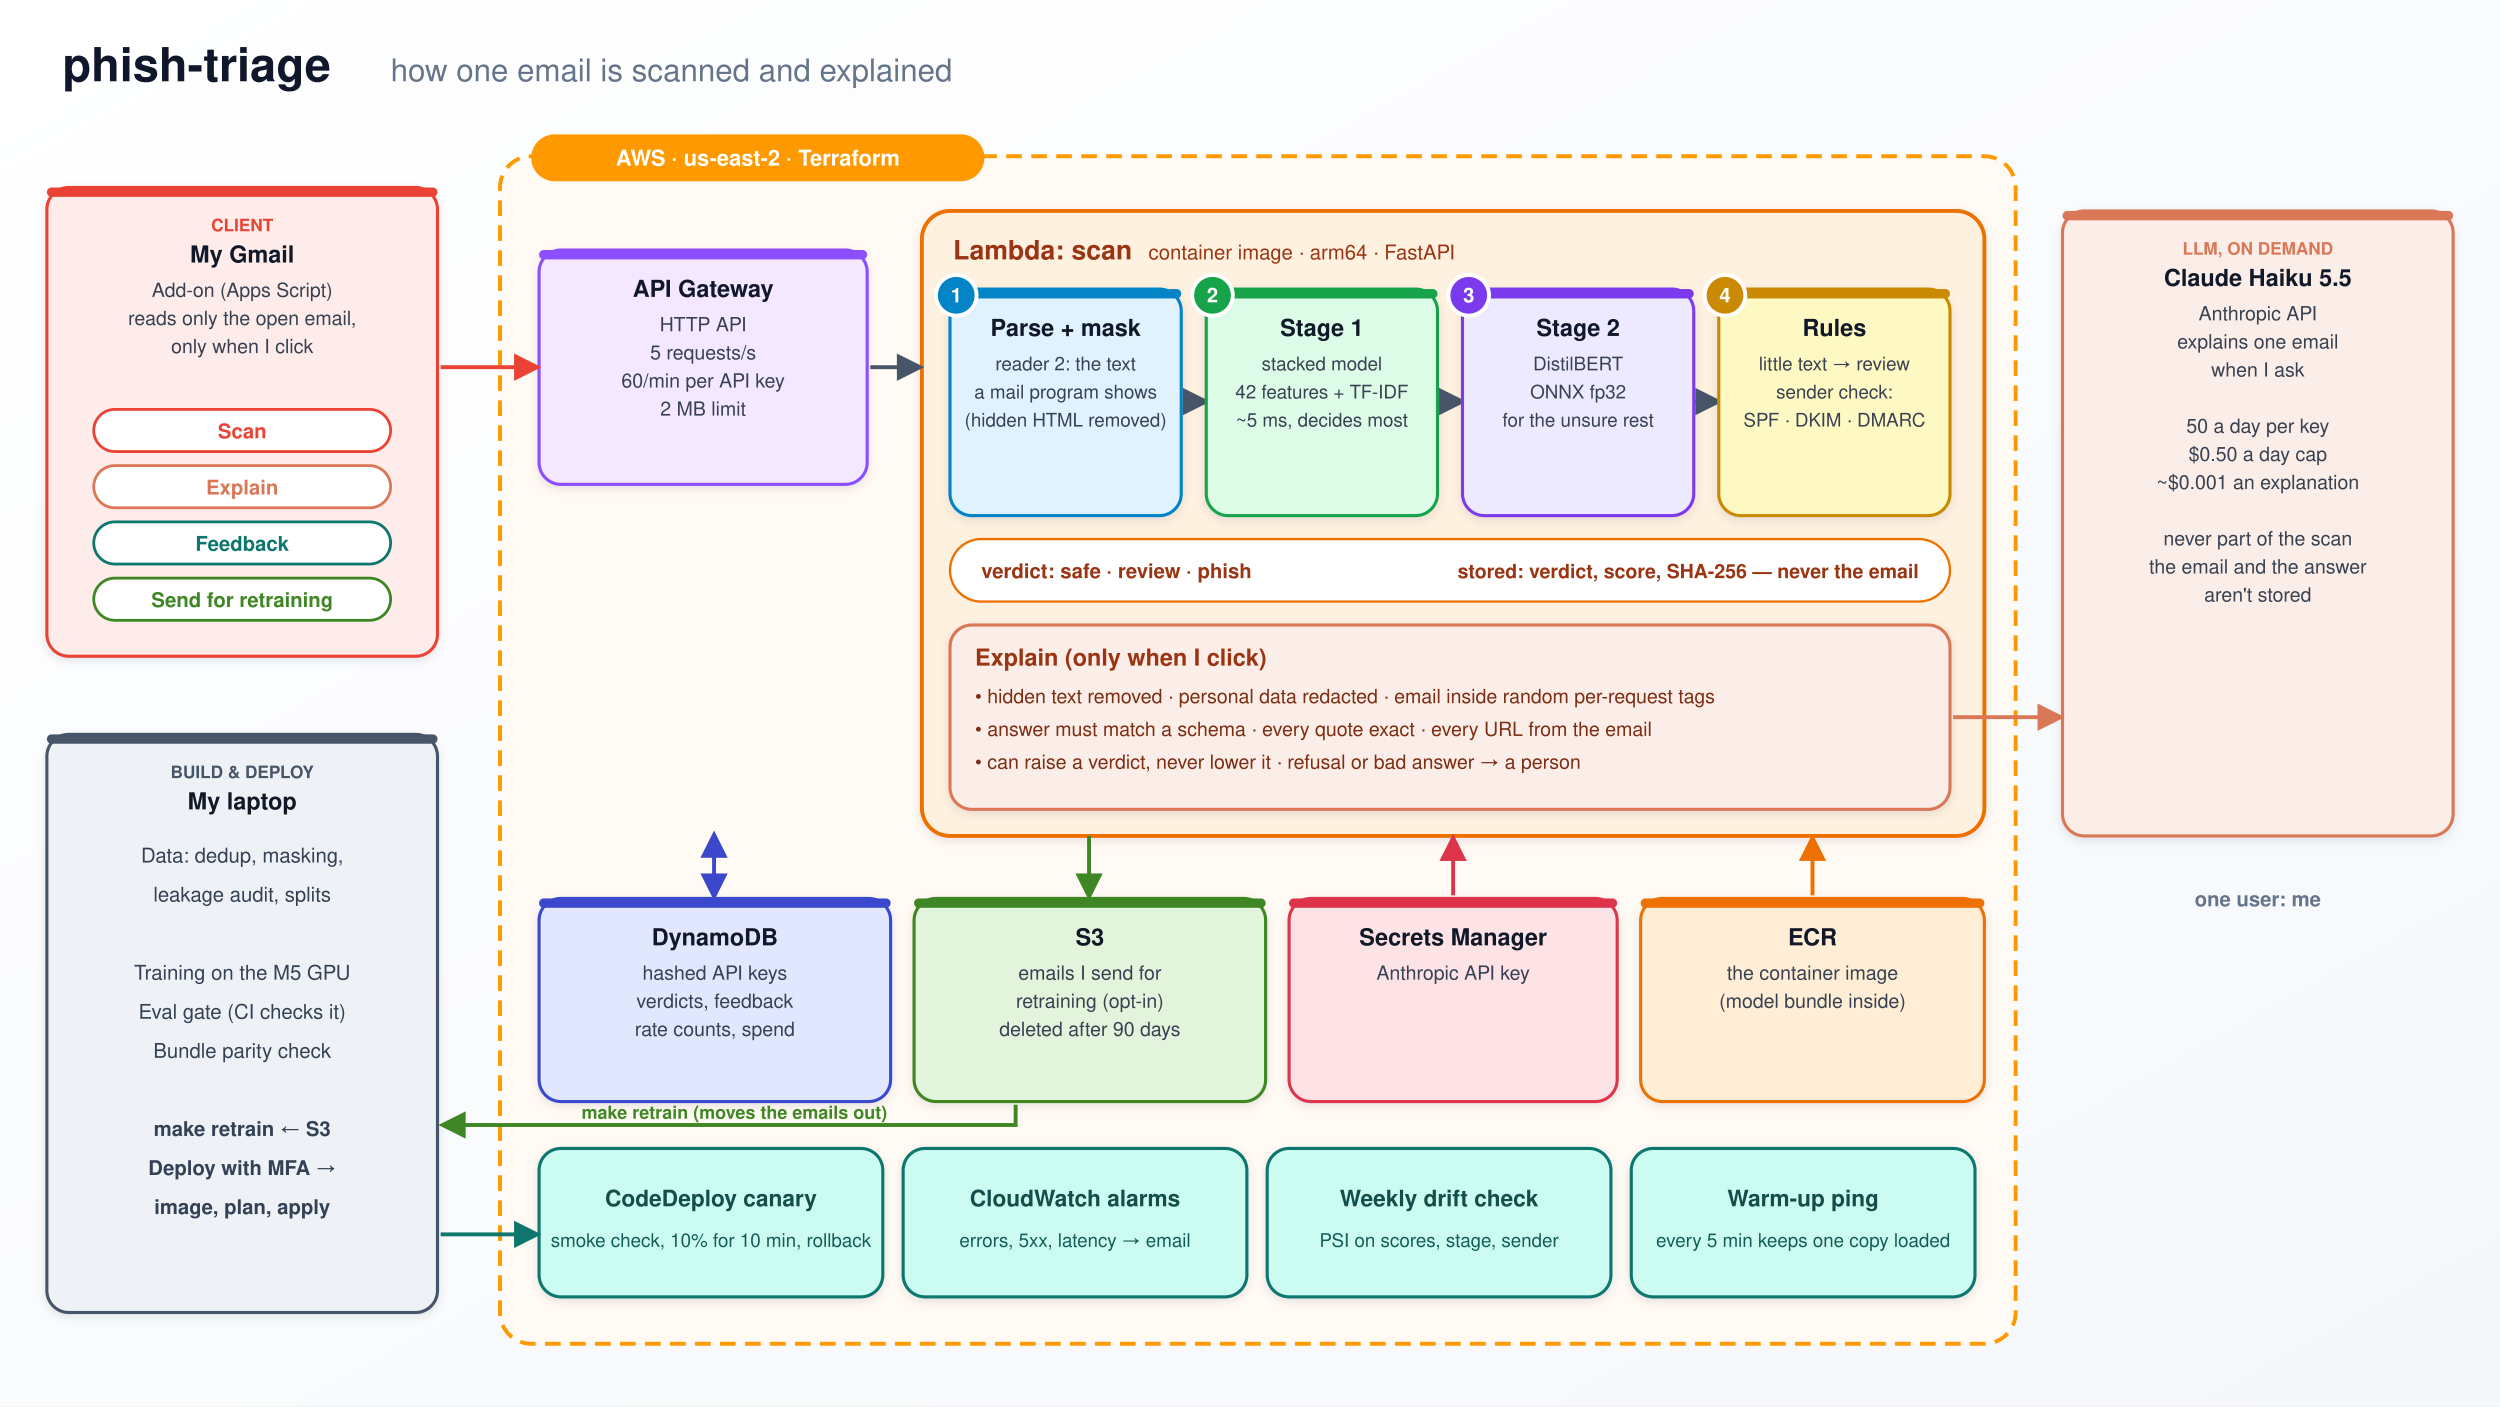
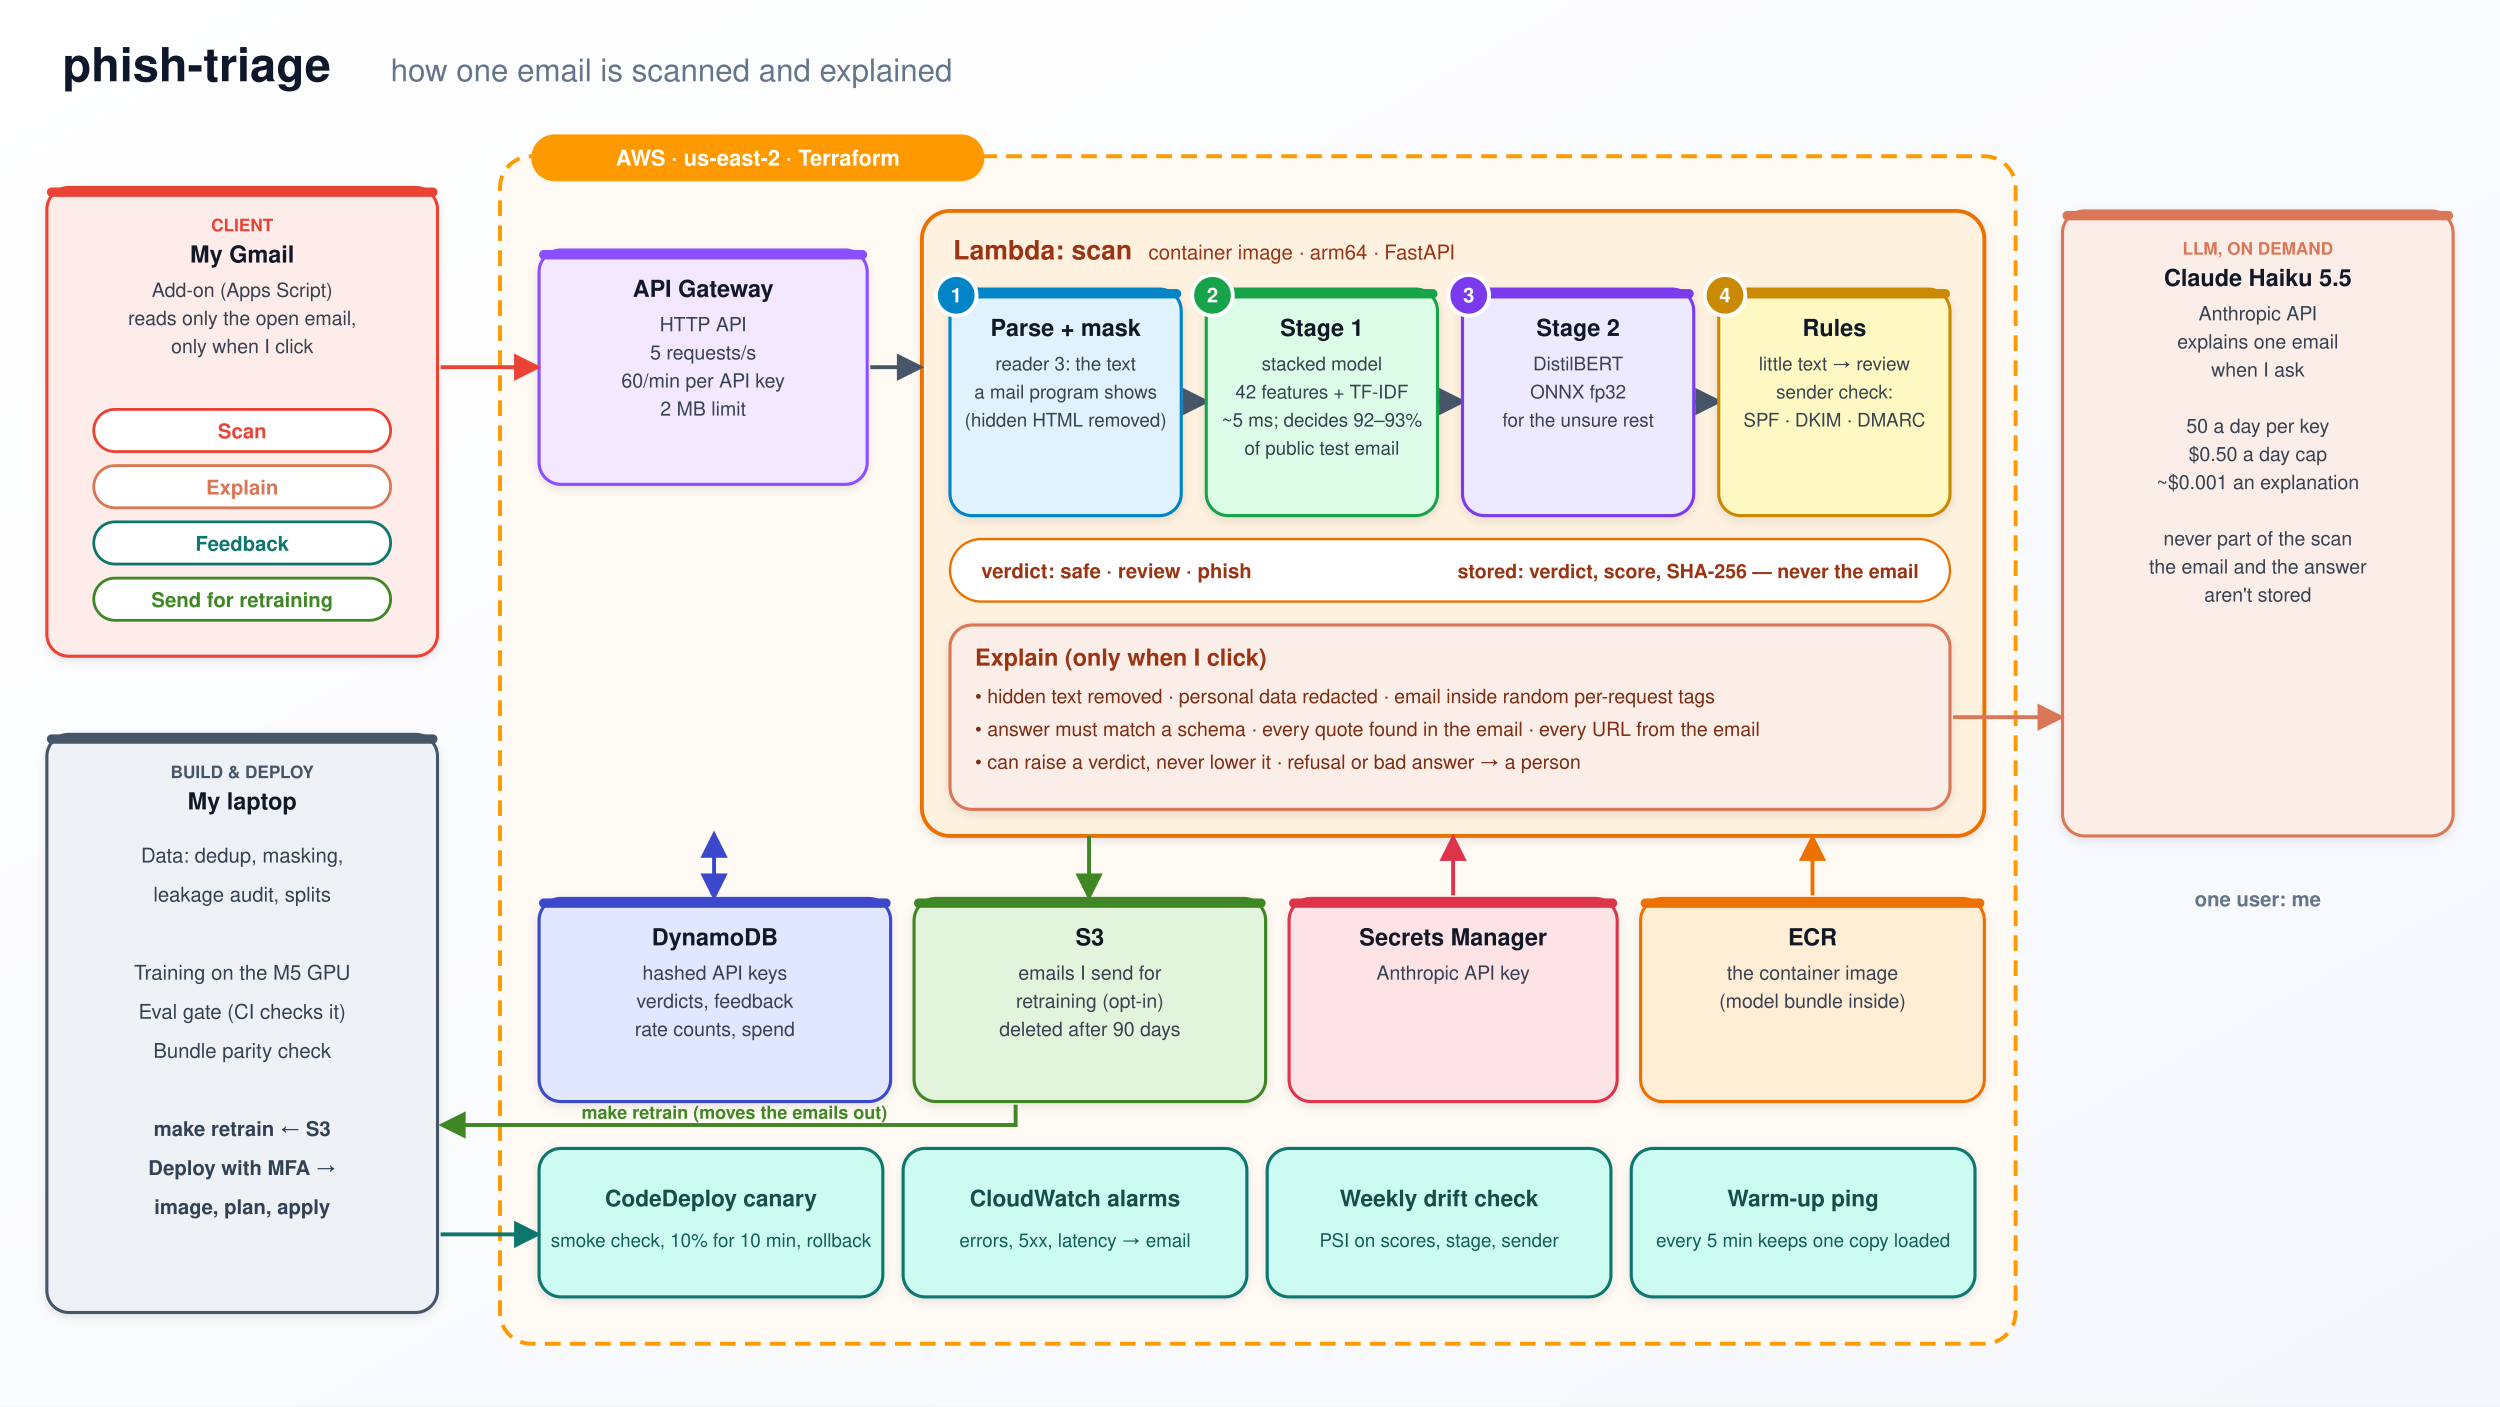
<svg xmlns="http://www.w3.org/2000/svg" width="1600" height="900" viewBox="0 0 1600 900" font-family="-apple-system, 'SF Pro Text', 'Helvetica Neue', Helvetica, Arial, sans-serif">
  <defs>
    <marker id="a_475569" viewBox="0 0 10 10" refX="8" refY="5" markerWidth="7" markerHeight="7" orient="auto-start-reverse">
      <path d="M0,0 L10,5 L0,10 z" fill="#475569" />
    </marker>
    <marker id="a_ED7100" viewBox="0 0 10 10" refX="8" refY="5" markerWidth="7" markerHeight="7" orient="auto-start-reverse">
      <path d="M0,0 L10,5 L0,10 z" fill="#ED7100" />
    </marker>
    <marker id="a_D97757" viewBox="0 0 10 10" refX="8" refY="5" markerWidth="7" markerHeight="7" orient="auto-start-reverse">
      <path d="M0,0 L10,5 L0,10 z" fill="#D97757" />
    </marker>
    <marker id="a_EA4335" viewBox="0 0 10 10" refX="8" refY="5" markerWidth="7" markerHeight="7" orient="auto-start-reverse">
      <path d="M0,0 L10,5 L0,10 z" fill="#EA4335" />
    </marker>
    <marker id="a_0F766E" viewBox="0 0 10 10" refX="8" refY="5" markerWidth="7" markerHeight="7" orient="auto-start-reverse">
      <path d="M0,0 L10,5 L0,10 z" fill="#0F766E" />
    </marker>
    <marker id="a_3B48CC" viewBox="0 0 10 10" refX="8" refY="5" markerWidth="7" markerHeight="7" orient="auto-start-reverse">
      <path d="M0,0 L10,5 L0,10 z" fill="#3B48CC" />
    </marker>
    <marker id="a_3F8624" viewBox="0 0 10 10" refX="8" refY="5" markerWidth="7" markerHeight="7" orient="auto-start-reverse">
      <path d="M0,0 L10,5 L0,10 z" fill="#3F8624" />
    </marker>
    <marker id="a_DD344C" viewBox="0 0 10 10" refX="8" refY="5" markerWidth="7" markerHeight="7" orient="auto-start-reverse">
      <path d="M0,0 L10,5 L0,10 z" fill="#DD344C" />
    </marker>
    <marker id="a_8C4FFF" viewBox="0 0 10 10" refX="8" refY="5" markerWidth="7" markerHeight="7" orient="auto-start-reverse">
      <path d="M0,0 L10,5 L0,10 z" fill="#8C4FFF" />
    </marker>
    <filter id="sh" x="-10%" y="-10%" width="120%" height="130%">
      <feDropShadow dx="0" dy="2" stdDeviation="3" flood-color="#0f172a" flood-opacity="0.10" />
    </filter>
    <linearGradient id="bg" x1="0" y1="0" x2="1" y2="1">
      <stop offset="0" stop-color="#ffffff" />
      <stop offset="1" stop-color="#f5f7fb" />
    </linearGradient>
  </defs>
  <rect width="1600" height="900" fill="url(#bg)" />
  <text x="40" y="52" font-size="30" font-weight="800" fill="#0f172a" text-anchor="start">phish-triage</text>
  <text x="250" y="52" font-size="20" font-weight="500" fill="#64748b" text-anchor="start">how one email is scanned and explained</text>
  <rect x="30" y="120" width="250" height="300" rx="14" fill="#FDECEA" stroke="#EA4335" stroke-width="2" filter="url(#sh)" />
  <rect x="30" y="120" width="250" height="6" rx="3" fill="#EA4335" />
  <text x="155.0" y="148" font-size="11" font-weight="700" fill="#EA4335" text-anchor="middle">CLIENT</text>
  <text x="155.0" y="168" font-size="15" font-weight="700" fill="#111827" text-anchor="middle">My Gmail</text>
  <text x="155.0" y="190" font-size="12.5" font-weight="400" fill="#374151" text-anchor="middle">Add-on (Apps Script)</text>
  <text x="155.0" y="208" font-size="12.5" font-weight="400" fill="#374151" text-anchor="middle">reads only the open email,</text>
  <text x="155.0" y="226" font-size="12.5" font-weight="400" fill="#374151" text-anchor="middle">only when I click</text>
  <rect x="60" y="262" width="190" height="27" rx="13.5" fill="white" stroke="#EA4335" stroke-width="1.8" />
  <text x="155" y="280.5" font-size="13" font-weight="600" fill="#EA4335" text-anchor="middle">Scan</text>
  <rect x="60" y="298" width="190" height="27" rx="13.5" fill="white" stroke="#D97757" stroke-width="1.8" />
  <text x="155" y="316.5" font-size="13" font-weight="600" fill="#D97757" text-anchor="middle">Explain</text>
  <rect x="60" y="334" width="190" height="27" rx="13.5" fill="white" stroke="#0F766E" stroke-width="1.8" />
  <text x="155" y="352.5" font-size="13" font-weight="600" fill="#0F766E" text-anchor="middle">Feedback</text>
  <rect x="60" y="370" width="190" height="27" rx="13.5" fill="white" stroke="#3F8624" stroke-width="1.8" />
  <text x="155" y="388.5" font-size="13" font-weight="600" fill="#3F8624" text-anchor="middle">Send for retraining</text>
  <rect x="30" y="470" width="250" height="370" rx="14" fill="#EEF2F7" stroke="#475569" stroke-width="2" filter="url(#sh)" />
  <rect x="30" y="470" width="250" height="6" rx="3" fill="#475569" />
  <text x="155.0" y="498" font-size="11" font-weight="700" fill="#475569" text-anchor="middle">BUILD &amp; DEPLOY</text>
  <text x="155.0" y="518" font-size="15" font-weight="700" fill="#111827" text-anchor="middle">My laptop</text>
  <text x="155" y="552" font-size="13" font-weight="400" fill="#334155" text-anchor="middle">Data: dedup, masking,</text>
  <text x="155" y="577" font-size="13" font-weight="400" fill="#334155" text-anchor="middle">leakage audit, splits</text>
  <text x="155" y="602" font-size="13" font-weight="600" fill="#334155" text-anchor="middle" />
  <text x="155" y="627" font-size="13" font-weight="400" fill="#334155" text-anchor="middle">Training on the M5 GPU</text>
  <text x="155" y="652" font-size="13" font-weight="400" fill="#334155" text-anchor="middle">Eval gate (CI checks it)</text>
  <text x="155" y="677" font-size="13" font-weight="400" fill="#334155" text-anchor="middle">Bundle parity check</text>
  <text x="155" y="702" font-size="13" font-weight="600" fill="#334155" text-anchor="middle" />
  <text x="155" y="727" font-size="13" font-weight="600" fill="#334155" text-anchor="middle">make retrain ← S3</text>
  <text x="155" y="752" font-size="13" font-weight="600" fill="#334155" text-anchor="middle">Deploy with MFA →</text>
  <text x="155" y="777" font-size="13" font-weight="600" fill="#334155" text-anchor="middle">image, plan, apply</text>
  <rect x="320" y="100" width="970" height="760" rx="20" fill="#FFFAF3" stroke="#FF9900" stroke-width="2.5" stroke-dasharray="10 6" />
  <rect x="340" y="86" width="290" height="30" rx="15" fill="#FF9900" />
  <text x="485" y="106" font-size="14" font-weight="700" fill="white" text-anchor="middle">AWS  ·  us-east-2  ·  Terraform</text>
  <rect x="345" y="160" width="210" height="150" rx="14" fill="#F3E8FF" stroke="#8C4FFF" stroke-width="2" filter="url(#sh)" />
  <rect x="345" y="160" width="210" height="6" rx="3" fill="#8C4FFF" />
  <text x="450.0" y="190" font-size="15" font-weight="700" fill="#111827" text-anchor="middle">API Gateway</text>
  <text x="450.0" y="212" font-size="12.5" font-weight="400" fill="#374151" text-anchor="middle">HTTP API</text>
  <text x="450.0" y="230" font-size="12.5" font-weight="400" fill="#374151" text-anchor="middle">5 requests/s</text>
  <text x="450.0" y="248" font-size="12.5" font-weight="400" fill="#374151" text-anchor="middle">60/min per API key</text>
  <text x="450.0" y="266" font-size="12.5" font-weight="400" fill="#374151" text-anchor="middle">2 MB limit</text>
  <rect x="590" y="135" width="680" height="400" rx="18" fill="#FFF1E0" stroke="#ED7100" stroke-width="2.5" filter="url(#sh)" />
  <text x="610" y="166" font-size="17" font-weight="800" fill="#9a3412" text-anchor="start">Lambda: scan</text>
  <text x="735" y="166" font-size="13" font-weight="500" fill="#9a3412" text-anchor="start">container image · arm64 · FastAPI</text>
  <rect x="608" y="185" width="148" height="145" rx="14" fill="#E0F2FE" stroke="#0284C7" stroke-width="2" filter="url(#sh)" />
  <rect x="608" y="185" width="148" height="6" rx="3" fill="#0284C7" />
  <text x="682.0" y="215" font-size="15" font-weight="700" fill="#111827" text-anchor="middle">Parse + mask</text>
-   <text x="682.0" y="237" font-size="12" font-weight="400" fill="#374151" text-anchor="middle">reader 2: the text</text>
+   <text x="682.0" y="237" font-size="12" font-weight="400" fill="#374151" text-anchor="middle">reader 3: the text</text>
  <text x="682.0" y="255" font-size="12" font-weight="400" fill="#374151" text-anchor="middle">a mail program shows</text>
  <text x="682.0" y="273" font-size="12" font-weight="400" fill="#374151" text-anchor="middle">(hidden HTML removed)</text>
  <circle cx="612" cy="189" r="13" fill="#0284C7" stroke="white" stroke-width="2.5" />
  <text x="612" y="193.5" font-size="13" font-weight="800" fill="white" text-anchor="middle">1</text>
  <line x1="757" y1="257" x2="771" y2="257" stroke="#475569" stroke-width="2.5" marker-end="url(#a_475569)" />
  <rect x="772" y="185" width="148" height="145" rx="14" fill="#DCFCE7" stroke="#16A34A" stroke-width="2" filter="url(#sh)" />
  <rect x="772" y="185" width="148" height="6" rx="3" fill="#16A34A" />
  <text x="846.0" y="215" font-size="15" font-weight="700" fill="#111827" text-anchor="middle">Stage 1</text>
  <text x="846.0" y="237" font-size="12" font-weight="400" fill="#374151" text-anchor="middle">stacked model</text>
  <text x="846.0" y="255" font-size="12" font-weight="400" fill="#374151" text-anchor="middle">42 features + TF-IDF</text>
-   <text x="846.0" y="273" font-size="12" font-weight="400" fill="#374151" text-anchor="middle">~5 ms, decides most</text>
+   <text x="846.0" y="273" font-size="12" font-weight="400" fill="#374151" text-anchor="middle">~5 ms; decides 92–93%</text>
+   <text x="846.0" y="291" font-size="12" font-weight="400" fill="#374151" text-anchor="middle">of public test email</text>
  <circle cx="776" cy="189" r="13" fill="#16A34A" stroke="white" stroke-width="2.5" />
  <text x="776" y="193.5" font-size="13" font-weight="800" fill="white" text-anchor="middle">2</text>
  <line x1="921" y1="257" x2="935" y2="257" stroke="#475569" stroke-width="2.5" marker-end="url(#a_475569)" />
  <rect x="936" y="185" width="148" height="145" rx="14" fill="#EDE9FE" stroke="#7C3AED" stroke-width="2" filter="url(#sh)" />
  <rect x="936" y="185" width="148" height="6" rx="3" fill="#7C3AED" />
  <text x="1010.0" y="215" font-size="15" font-weight="700" fill="#111827" text-anchor="middle">Stage 2</text>
  <text x="1010.0" y="237" font-size="12" font-weight="400" fill="#374151" text-anchor="middle">DistilBERT</text>
  <text x="1010.0" y="255" font-size="12" font-weight="400" fill="#374151" text-anchor="middle">ONNX fp32</text>
  <text x="1010.0" y="273" font-size="12" font-weight="400" fill="#374151" text-anchor="middle">for the unsure rest</text>
  <circle cx="940" cy="189" r="13" fill="#7C3AED" stroke="white" stroke-width="2.5" />
  <text x="940" y="193.5" font-size="13" font-weight="800" fill="white" text-anchor="middle">3</text>
  <line x1="1085" y1="257" x2="1099" y2="257" stroke="#475569" stroke-width="2.5" marker-end="url(#a_475569)" />
  <rect x="1100" y="185" width="148" height="145" rx="14" fill="#FEF9C3" stroke="#CA8A04" stroke-width="2" filter="url(#sh)" />
  <rect x="1100" y="185" width="148" height="6" rx="3" fill="#CA8A04" />
  <text x="1174.0" y="215" font-size="15" font-weight="700" fill="#111827" text-anchor="middle">Rules</text>
  <text x="1174.0" y="237" font-size="12" font-weight="400" fill="#374151" text-anchor="middle">little text → review</text>
  <text x="1174.0" y="255" font-size="12" font-weight="400" fill="#374151" text-anchor="middle">sender check:</text>
  <text x="1174.0" y="273" font-size="12" font-weight="400" fill="#374151" text-anchor="middle">SPF · DKIM · DMARC</text>
  <circle cx="1104" cy="189" r="13" fill="#CA8A04" stroke="white" stroke-width="2.5" />
  <text x="1104" y="193.5" font-size="13" font-weight="800" fill="white" text-anchor="middle">4</text>
  <rect x="608" y="345" width="640" height="40" rx="20" fill="white" stroke="#ED7100" stroke-width="1.5" />
  <text x="628" y="370" font-size="13" font-weight="700" fill="#9a3412" text-anchor="start">verdict: safe · review · phish</text>
  <text x="1228" y="370" font-size="12.5" font-weight="600" fill="#9a3412" text-anchor="end">stored: verdict, score, SHA-256 — never the email</text>
  <rect x="608" y="400" width="640" height="118" rx="14" fill="#FBEDE7" stroke="#D97757" stroke-width="2" filter="url(#sh)" />
  <text x="624" y="426" font-size="15" font-weight="700" fill="#9a3412" text-anchor="start">Explain (only when I click)</text>
  <text x="624" y="450" font-size="12.5" font-weight="400" fill="#7c2d12" text-anchor="start">• hidden text removed · personal data redacted · email inside random per-request tags</text>
-   <text x="624" y="471" font-size="12.5" font-weight="400" fill="#7c2d12" text-anchor="start">• answer must match a schema · every quote exact · every URL from the email</text>
+   <text x="624" y="471" font-size="12.5" font-weight="400" fill="#7c2d12" text-anchor="start">• answer must match a schema · every quote found in the email · every URL from the email</text>
  <text x="624" y="492" font-size="12.5" font-weight="400" fill="#7c2d12" text-anchor="start">• can raise a verdict, never lower it · refusal or bad answer → a person</text>
  <rect x="345" y="575" width="225" height="130" rx="14" fill="#E0E7FF" stroke="#3B48CC" stroke-width="2" filter="url(#sh)" />
  <rect x="345" y="575" width="225" height="6" rx="3" fill="#3B48CC" />
  <text x="457.5" y="605" font-size="15" font-weight="700" fill="#111827" text-anchor="middle">DynamoDB</text>
  <text x="457.5" y="627" font-size="12.5" font-weight="400" fill="#374151" text-anchor="middle">hashed API keys</text>
  <text x="457.5" y="645" font-size="12.5" font-weight="400" fill="#374151" text-anchor="middle">verdicts, feedback</text>
  <text x="457.5" y="663" font-size="12.5" font-weight="400" fill="#374151" text-anchor="middle">rate counts, spend</text>
  <rect x="585" y="575" width="225" height="130" rx="14" fill="#E3F4DD" stroke="#3F8624" stroke-width="2" filter="url(#sh)" />
  <rect x="585" y="575" width="225" height="6" rx="3" fill="#3F8624" />
  <text x="697.5" y="605" font-size="15" font-weight="700" fill="#111827" text-anchor="middle">S3</text>
  <text x="697.5" y="627" font-size="12.5" font-weight="400" fill="#374151" text-anchor="middle">emails I send for</text>
  <text x="697.5" y="645" font-size="12.5" font-weight="400" fill="#374151" text-anchor="middle">retraining (opt-in)</text>
  <text x="697.5" y="663" font-size="12.5" font-weight="400" fill="#374151" text-anchor="middle">deleted after 90 days</text>
  <rect x="825" y="575" width="210" height="130" rx="14" fill="#FDE2E6" stroke="#DD344C" stroke-width="2" filter="url(#sh)" />
  <rect x="825" y="575" width="210" height="6" rx="3" fill="#DD344C" />
  <text x="930.0" y="605" font-size="15" font-weight="700" fill="#111827" text-anchor="middle">Secrets Manager</text>
  <text x="930.0" y="627" font-size="12.5" font-weight="400" fill="#374151" text-anchor="middle">Anthropic API key</text>
  <rect x="1050" y="575" width="220" height="130" rx="14" fill="#FFEDD5" stroke="#ED7100" stroke-width="2" filter="url(#sh)" />
  <rect x="1050" y="575" width="220" height="6" rx="3" fill="#ED7100" />
  <text x="1160.0" y="605" font-size="15" font-weight="700" fill="#111827" text-anchor="middle">ECR</text>
  <text x="1160.0" y="627" font-size="12.5" font-weight="400" fill="#374151" text-anchor="middle">the container image</text>
  <text x="1160.0" y="645" font-size="12.5" font-weight="400" fill="#374151" text-anchor="middle">(model bundle inside)</text>
  <line x1="457" y1="535" x2="457" y2="573" stroke="#3B48CC" stroke-width="2.5" marker-end="url(#a_3B48CC)" marker-start="url(#a_3B48CC)" />
  <line x1="697" y1="535" x2="697" y2="573" stroke="#3F8624" stroke-width="2.5" marker-end="url(#a_3F8624)" />
  <line x1="930" y1="573" x2="930" y2="537" stroke="#DD344C" stroke-width="2.5" marker-end="url(#a_DD344C)" />
  <line x1="1160" y1="573" x2="1160" y2="537" stroke="#ED7100" stroke-width="2.5" marker-end="url(#a_ED7100)" />
  <rect x="345" y="735" width="220" height="95" rx="14" fill="#CCFBF1" stroke="#0F766E" stroke-width="2" filter="url(#sh)" />
  <text x="455" y="772" font-size="14.5" font-weight="700" fill="#134e4a" text-anchor="middle">CodeDeploy canary</text>
  <text x="455" y="798" font-size="12" font-weight="400" fill="#115e59" text-anchor="middle">smoke check, 10% for 10 min, rollback</text>
  <rect x="578" y="735" width="220" height="95" rx="14" fill="#CCFBF1" stroke="#0F766E" stroke-width="2" filter="url(#sh)" />
  <text x="688" y="772" font-size="14.5" font-weight="700" fill="#134e4a" text-anchor="middle">CloudWatch alarms</text>
  <text x="688" y="798" font-size="12" font-weight="400" fill="#115e59" text-anchor="middle">errors, 5xx, latency → email</text>
  <rect x="811" y="735" width="220" height="95" rx="14" fill="#CCFBF1" stroke="#0F766E" stroke-width="2" filter="url(#sh)" />
  <text x="921" y="772" font-size="14.5" font-weight="700" fill="#134e4a" text-anchor="middle">Weekly drift check</text>
  <text x="921" y="798" font-size="12" font-weight="400" fill="#115e59" text-anchor="middle">PSI on scores, stage, sender</text>
  <rect x="1044" y="735" width="220" height="95" rx="14" fill="#CCFBF1" stroke="#0F766E" stroke-width="2" filter="url(#sh)" />
  <text x="1154" y="772" font-size="14.5" font-weight="700" fill="#134e4a" text-anchor="middle">Warm-up ping</text>
  <text x="1154" y="798" font-size="12" font-weight="400" fill="#115e59" text-anchor="middle">every 5 min keeps one copy loaded</text>
  <line x1="282" y1="235" x2="343" y2="235" stroke="#EA4335" stroke-width="2.5" marker-end="url(#a_EA4335)" />
  <line x1="557" y1="235" x2="588" y2="235" stroke="#475569" stroke-width="2.5" marker-end="url(#a_475569)" />
  <line x1="282" y1="790" x2="343" y2="790" stroke="#0F766E" stroke-width="2.5" marker-end="url(#a_0F766E)" />
  <polyline points="650,707 650,720 284,720" fill="none" stroke="#3F8624" stroke-width="2.5" marker-end="url(#a_3F8624)" />
  <text x="470" y="716" font-size="11.5" font-weight="600" fill="#3F8624" text-anchor="middle">make retrain (moves the emails out)</text>
  <rect x="1320" y="135" width="250" height="400" rx="14" fill="#FBEDE7" stroke="#D97757" stroke-width="2" filter="url(#sh)" />
  <rect x="1320" y="135" width="250" height="6" rx="3" fill="#D97757" />
  <text x="1445.0" y="163" font-size="11" font-weight="700" fill="#D97757" text-anchor="middle">LLM, ON DEMAND</text>
  <text x="1445.0" y="183" font-size="15" font-weight="700" fill="#111827" text-anchor="middle">Claude Haiku 5.5</text>
  <text x="1445.0" y="205" font-size="12.5" font-weight="400" fill="#374151" text-anchor="middle">Anthropic API</text>
  <text x="1445.0" y="223" font-size="12.5" font-weight="400" fill="#374151" text-anchor="middle">explains one email</text>
  <text x="1445.0" y="241" font-size="12.5" font-weight="400" fill="#374151" text-anchor="middle">when I ask</text>
  <text x="1445.0" y="259" font-size="12.5" font-weight="400" fill="#374151" text-anchor="middle" />
  <text x="1445.0" y="277" font-size="12.5" font-weight="400" fill="#374151" text-anchor="middle">50 a day per key</text>
  <text x="1445.0" y="295" font-size="12.5" font-weight="400" fill="#374151" text-anchor="middle">$0.50 a day cap</text>
  <text x="1445.0" y="313" font-size="12.5" font-weight="400" fill="#374151" text-anchor="middle">~$0.001 an explanation</text>
  <text x="1445.0" y="331" font-size="12.5" font-weight="400" fill="#374151" text-anchor="middle" />
  <text x="1445.0" y="349" font-size="12.5" font-weight="400" fill="#374151" text-anchor="middle">never part of the scan</text>
  <text x="1445.0" y="367" font-size="12.5" font-weight="400" fill="#374151" text-anchor="middle">the email and the answer</text>
  <text x="1445.0" y="385" font-size="12.5" font-weight="400" fill="#374151" text-anchor="middle">aren't stored</text>
  <line x1="1250" y1="459" x2="1318" y2="459" stroke="#D97757" stroke-width="2.5" marker-end="url(#a_D97757)" />
  <text x="1445" y="580" font-size="13" font-weight="600" fill="#64748b" text-anchor="middle">one user: me</text>
</svg>
